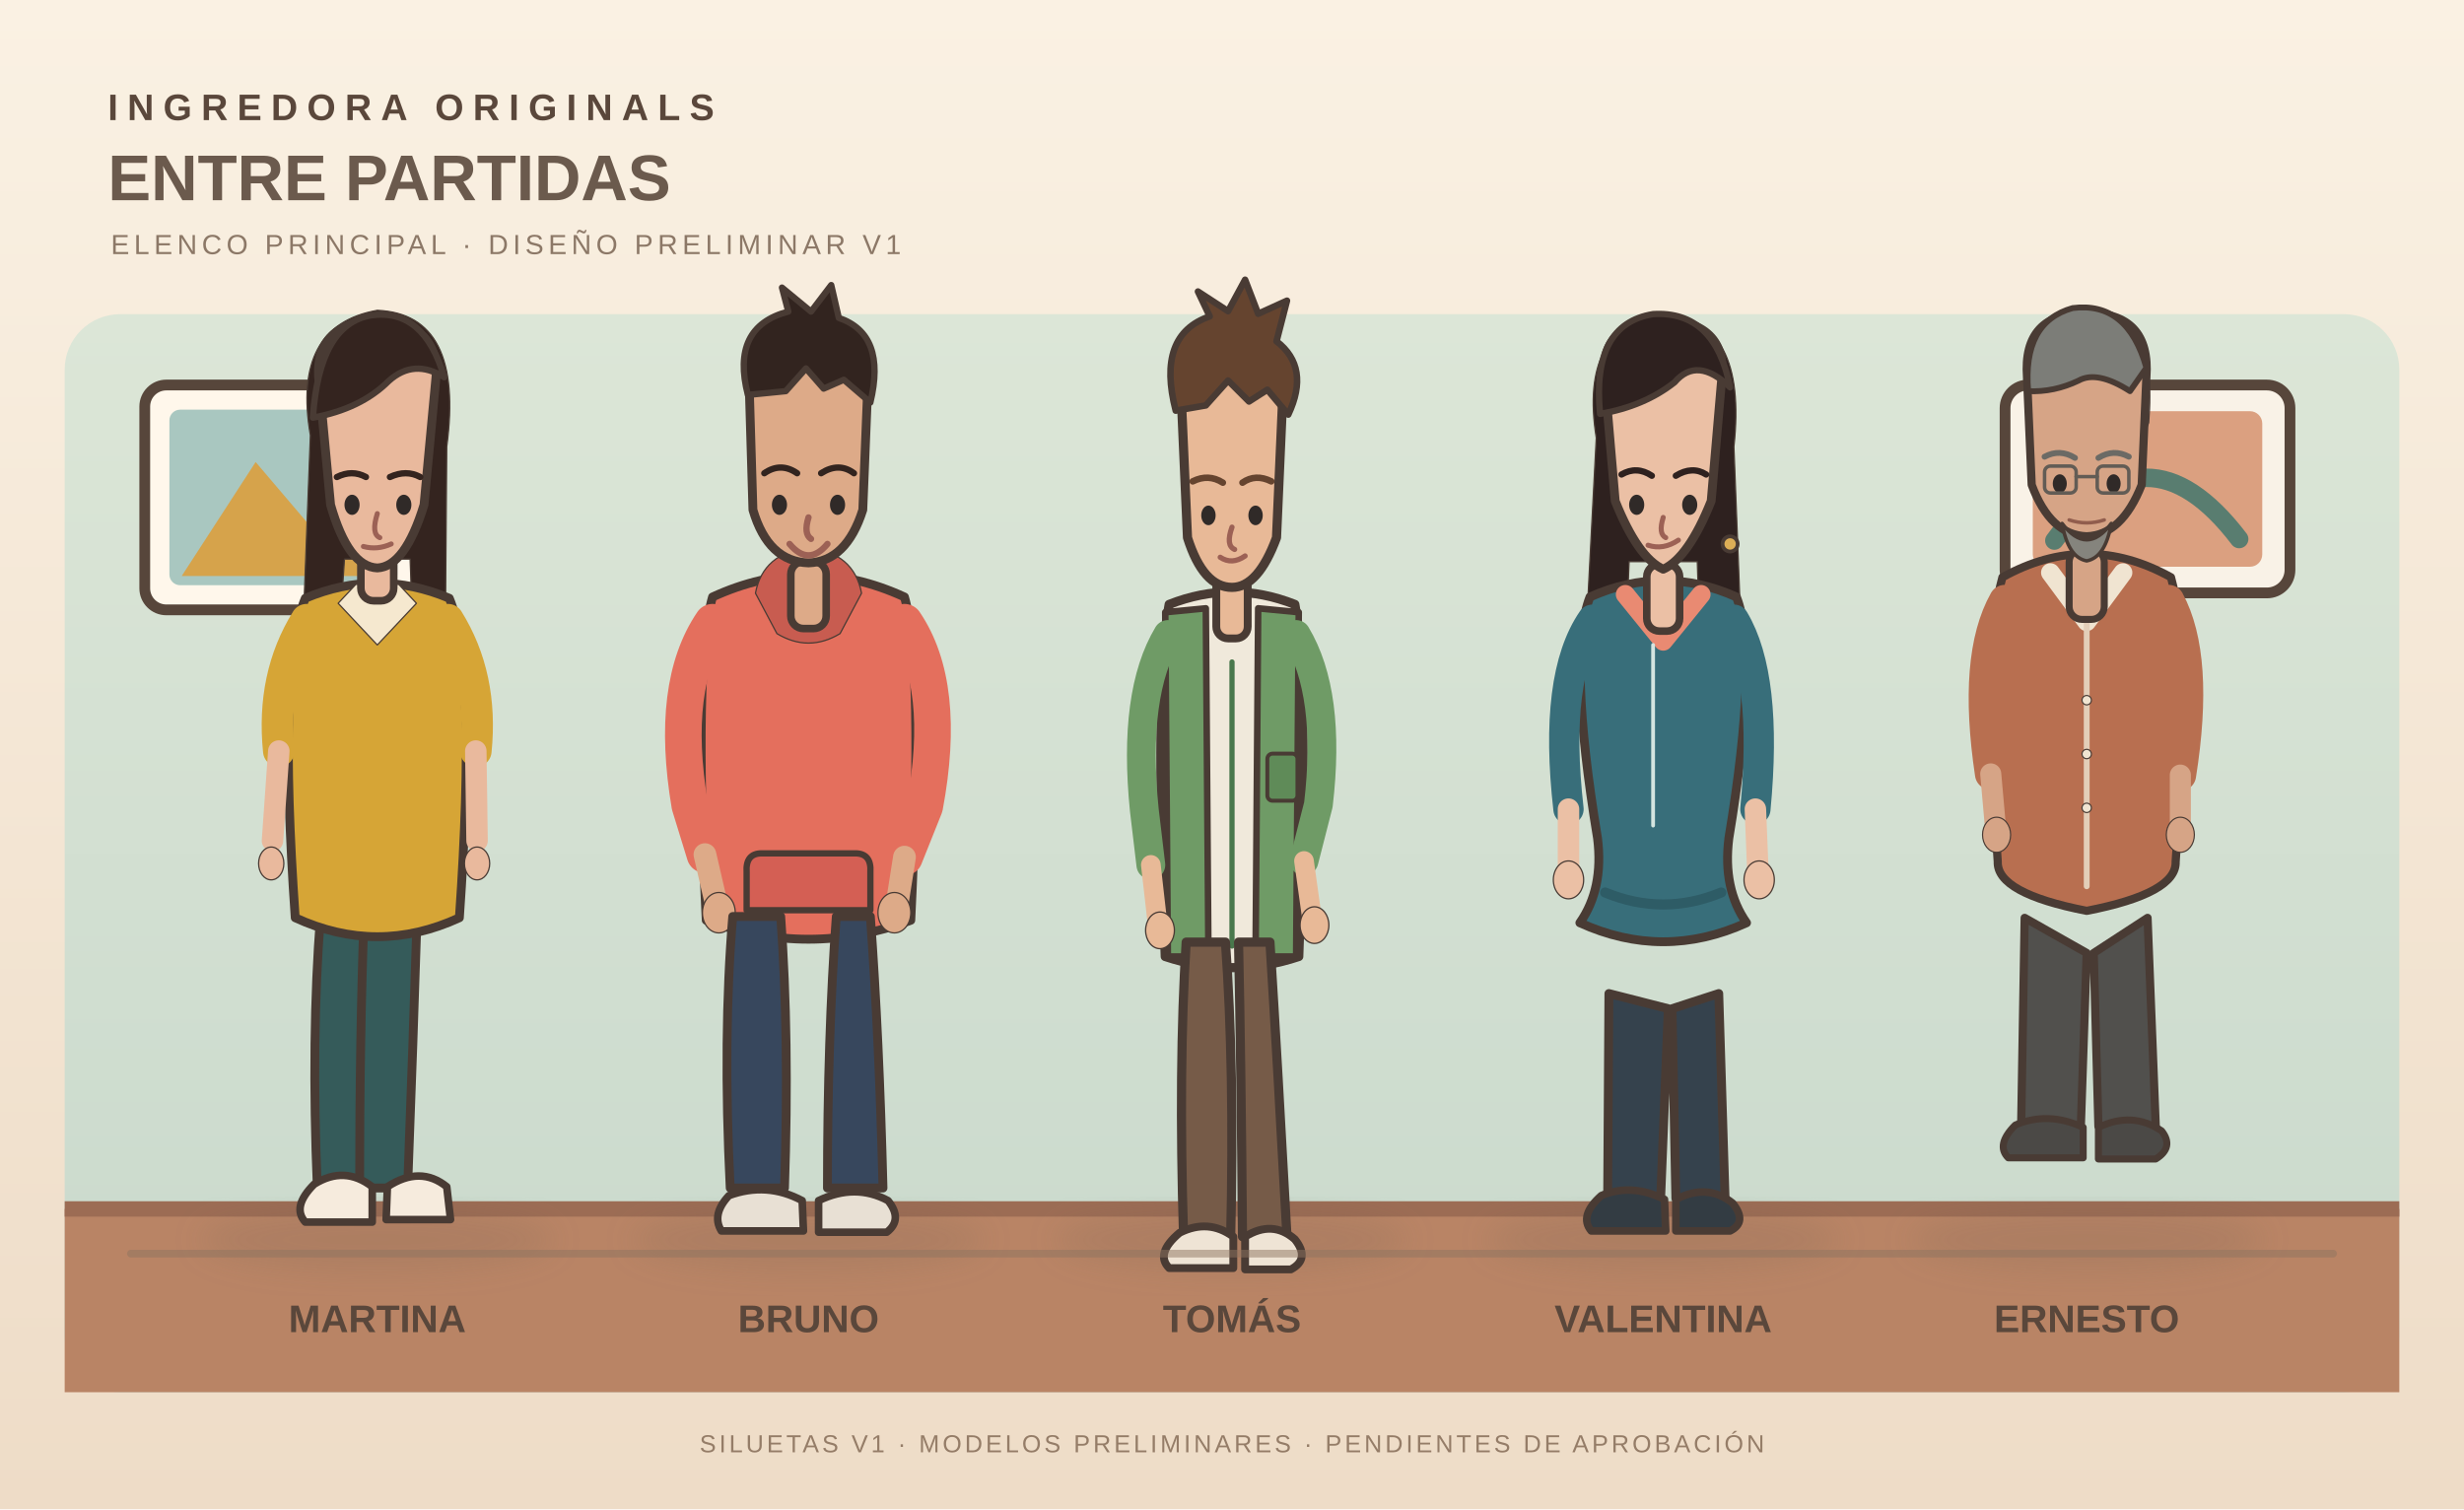
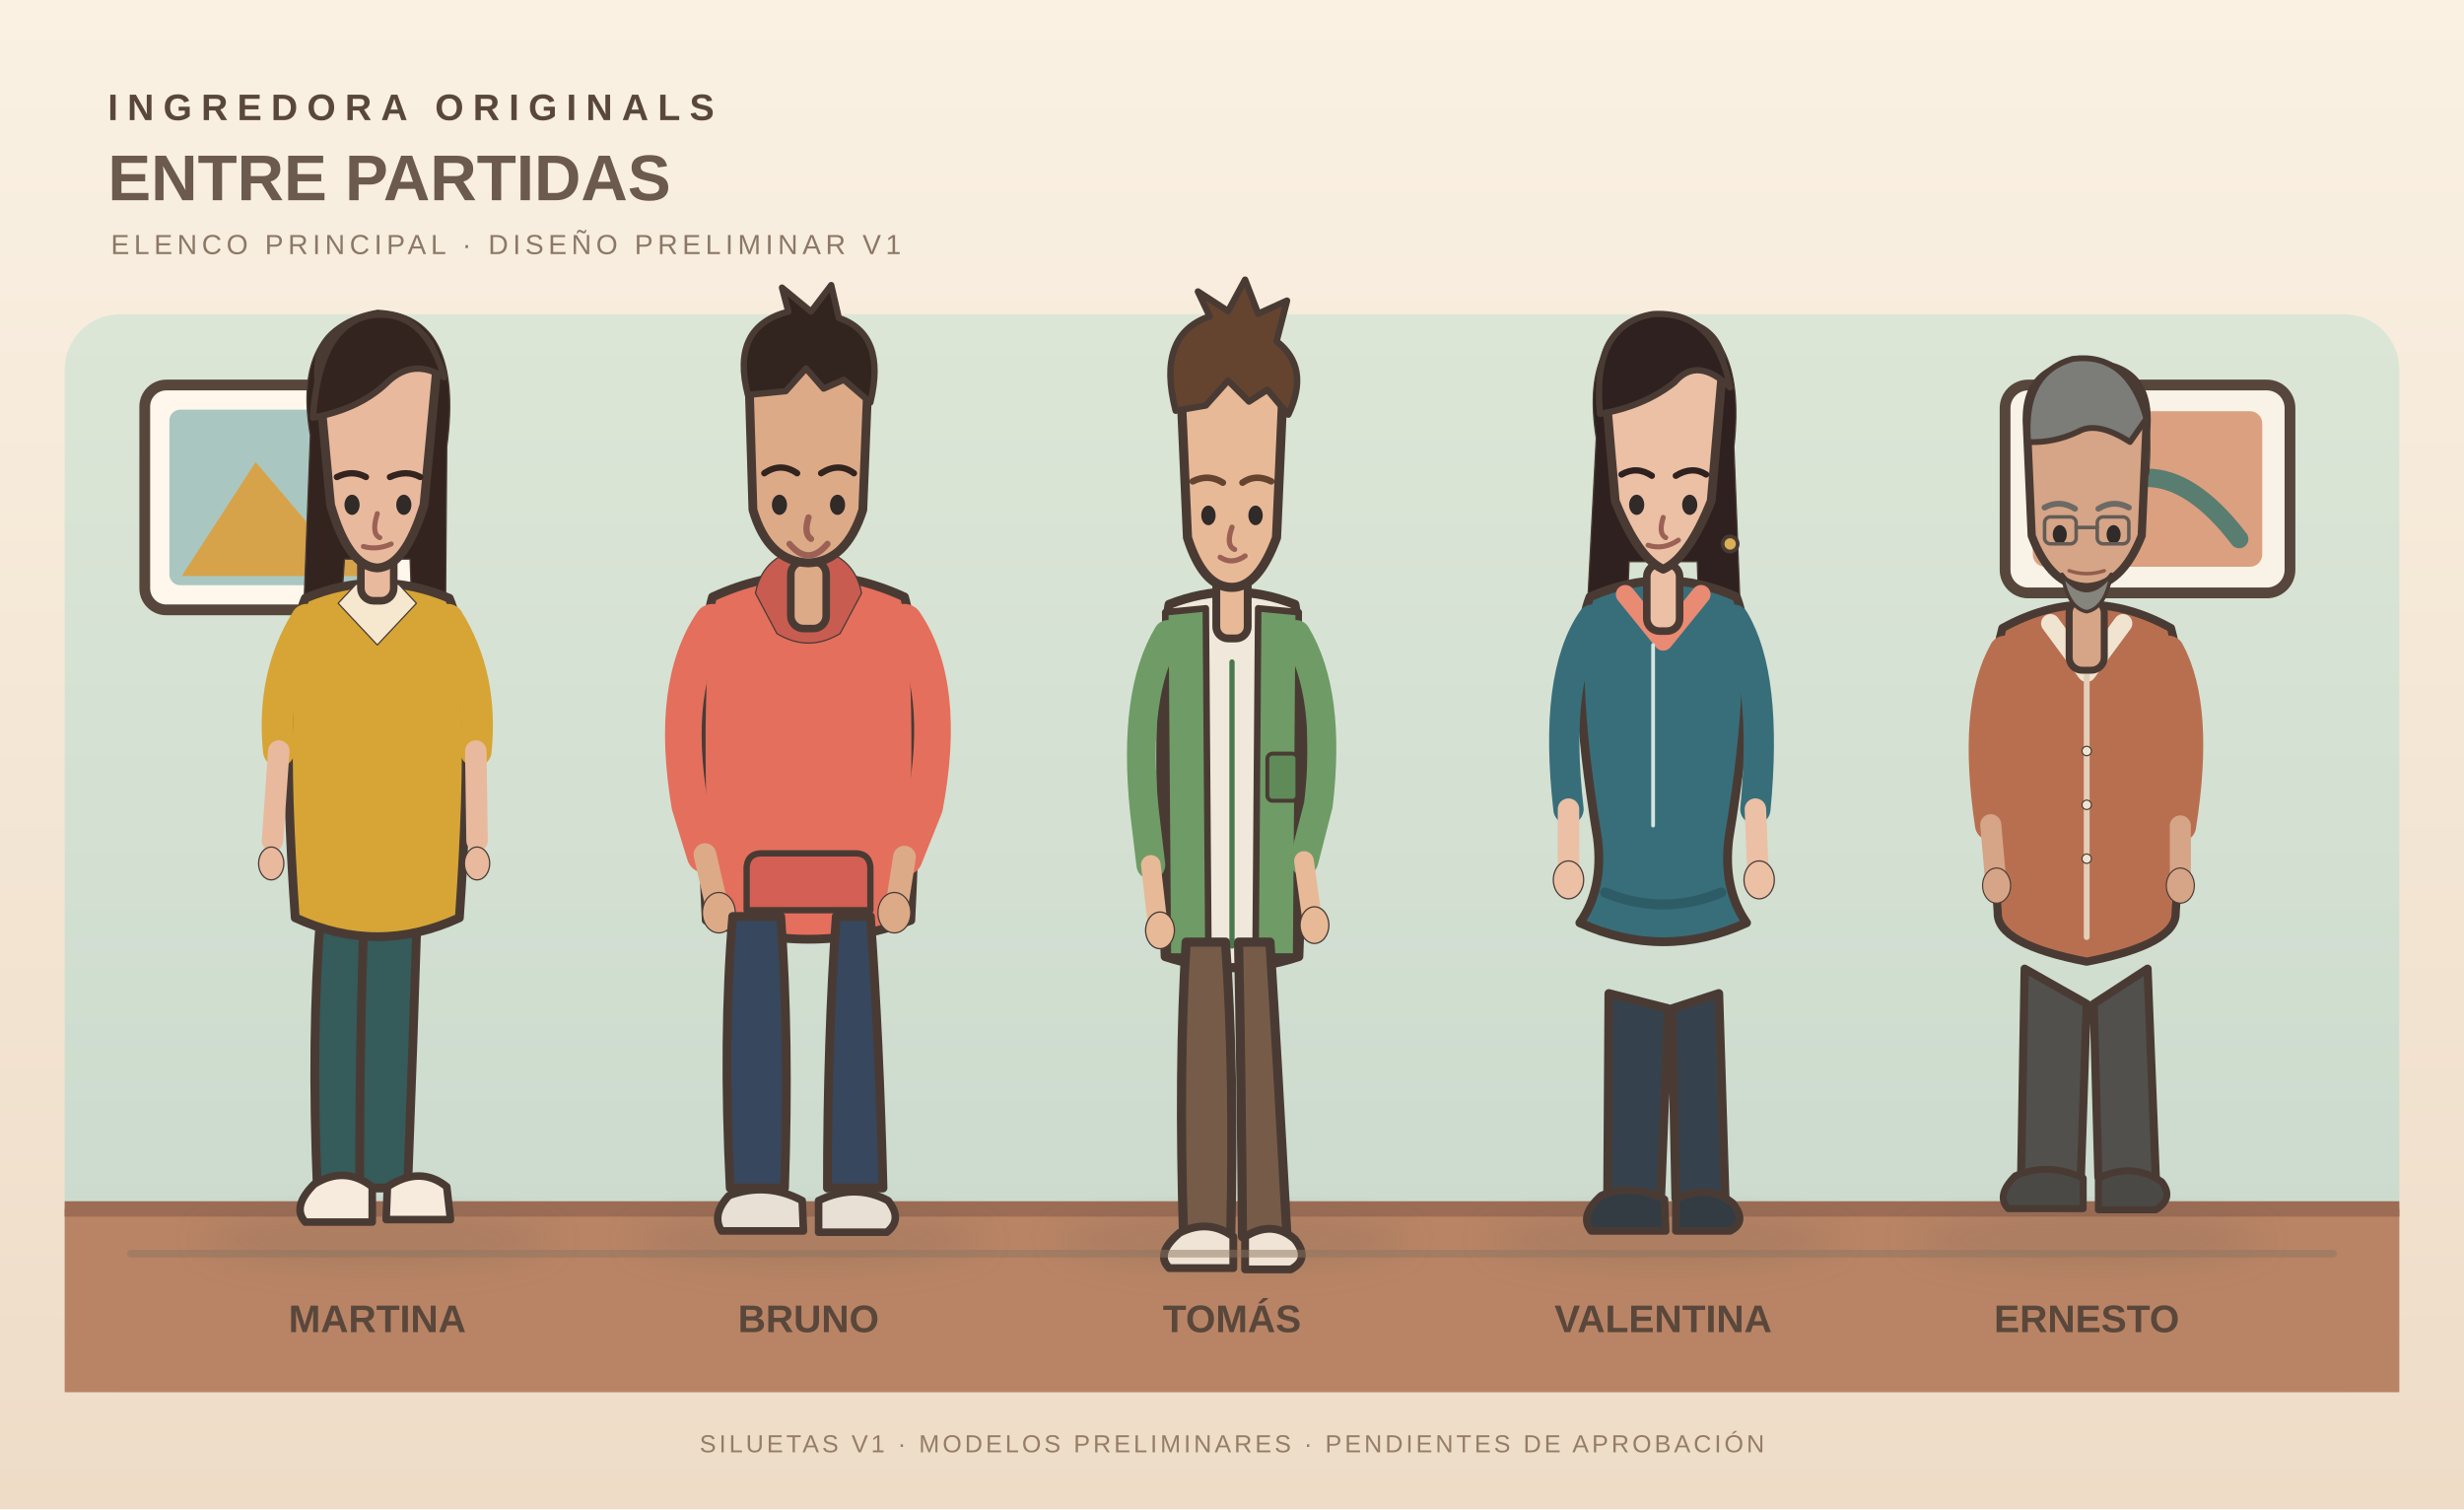
<svg xmlns="http://www.w3.org/2000/svg" width="1600" height="980" viewBox="0 0 1600 980">
  <defs>
    <linearGradient id="paper" x2="0" y2="1">
      <stop stop-color="#FAF1E3" />
      <stop offset="1" stop-color="#EEDCC7" />
    </linearGradient>
    <linearGradient id="wall" x2="0" y2="1">
      <stop stop-color="#DCE6D7" />
      <stop offset="1" stop-color="#C9D9CC" />
    </linearGradient>
    <filter id="shadow" x="-20%" y="-20%" width="140%" height="160%">
      <feGaussianBlur stdDeviation="10" />
    </filter>
  </defs>
  <rect width="1600" height="980" fill="url(#paper)" />
  <text x="70" y="78" fill="#5A473B" font-family="Arial,sans-serif" font-size="24" font-weight="700" letter-spacing="6">INGREDORA ORIGINALS</text>
  <text x="70" y="130" fill="#6B5A4D" font-family="Arial,sans-serif" font-size="42" font-weight="700">ENTRE PARTIDAS</text>
  <text x="72" y="165" fill="#8C7867" font-family="Arial,sans-serif" font-size="18" letter-spacing="3">ELENCO PRINCIPAL · DISEÑO PRELIMINAR V1</text>
  <rect x="42" y="204" width="1516" height="700" rx="36" fill="url(#wall)" />
  <path d="M42 785H1558V904H42Z" fill="#B98465" />
  <path d="M42 785H1558" stroke="#9C6C54" stroke-width="10" />
  <rect x="94" y="250" width="180" height="146" rx="14" fill="#FFF7EB" stroke="#57463B" stroke-width="7" />
  <rect x="110" y="266" width="148" height="114" rx="7" fill="#A9C7C0" />
  <path d="M118 374L166 300L206 347L235 309L250 374Z" fill="#D6A34B" />
  <rect x="1302" y="250" width="185" height="135" rx="15" fill="#F9F2E7" stroke="#57463B" stroke-width="7" />
  <rect x="1320" y="267" width="149" height="101" rx="8" fill="#DBA080" />
  <path d="M1334 351Q1393 270 1454 350" fill="none" stroke="#597D70" stroke-width="12" stroke-linecap="round" />
  <g fill="#695A50" opacity=".15" filter="url(#shadow)">
    <ellipse cx="245" cy="805" rx="115" ry="20" />
    <ellipse cx="525" cy="805" rx="115" ry="20" />
    <ellipse cx="800" cy="805" rx="115" ry="20" />
    <ellipse cx="1080" cy="805" rx="115" ry="20" />
    <ellipse cx="1355" cy="805" rx="115" ry="20" />
  </g>
  <g transform="translate(245 140) scale(.82)" stroke="#493B34" stroke-linejoin="round" stroke-linecap="round">
    <path d="M-53 174Q-68 87 0 75Q69 78 55 183L54 315Q37 340 27 300L26 272H-26L-28 302Q-49 339-58 306Z" fill="#34241F" />
    <path d="M-31.5 555H-10.5Q-3.5 651-7 770H-47.5Q-52.5 650-45 555Z" fill="#355B5A" stroke-width="7" />
    <path d="M10.5 555H31.5Q28.5 651 24 770H-14Q-14 650-10.5 555Z" fill="#355B5A" stroke-width="7" />
    <path d="M-50 540Q0 563 63 540" fill="none" stroke="#B98C2F" stroke-width="8" />
    <path d="M-57 303Q-79 355-65 556Q0 586 65 556Q79 355 57 303Q0 279-57 303Z" fill="#D6A536" stroke-width="7" />
    <path d="M-31 307L0 340L31 307L17 292H-17Z" fill="#F5E8CF" />
    <path d="M-56 320Q-84 365-78 424" fill="none" stroke="#D6A536" stroke-width="25" />
    <path d="M-78 424L-83 495" stroke="#E9B99D" stroke-width="17" />
    <ellipse cx="-84" cy="513" rx="10" ry="13" fill="#E9B99D" />
    <path d="M56 320Q84 365 78 424" fill="none" stroke="#D6A536" stroke-width="25" />
    <path d="M78 424L79 495" stroke="#E9B99D" stroke-width="17" />
    <ellipse cx="79" cy="513" rx="10" ry="13" fill="#E9B99D" />
    <path d="M-50 767Q-26 752-4 769L-4 797H-57Q-68 785-50 767Z" fill="#F6EBDD" stroke-width="6" />
    <path d="M8 769Q34 752 55 769L58 795H7Z" fill="#F6EBDD" stroke-width="6" />
    <rect x="-13" y="252" width="26" height="53" rx="10" fill="#E9B99D" stroke-width="6" />
    <path d="M-46 133Q-52 86 0 82Q52 86 46 133L37 229Q22 278 0 279Q-23 278-37 229Z" fill="#E9B99D" stroke-width="7" />
    <path d="M-51 160Q-46 86-5 79Q37 73 53 128Q29 113 9 131Q-13 153-51 160Z" fill="#34241F" stroke-width="5" />
    <path d="M-32 207Q-20 201-9 207M10 207Q23 201 34 207" fill="none" stroke="#34241F" stroke-width="5" />
    <ellipse cx="-20" cy="229" rx="6" ry="8" fill="#302A28" stroke="none" />
    <ellipse cx="21" cy="229" rx="6" ry="8" fill="#302A28" stroke="none" />
    <path d="M0 236Q-5 252 2 255M-11 262Q0 265 11 260" fill="none" stroke="#9C6155" stroke-width="4" />
  </g>
  <g transform="translate(525 140) scale(.82)" stroke="#493B34" stroke-linejoin="round" stroke-linecap="round">
    <path d="M-76 302Q-91 354-81 558Q0 588 81 558Q91 354 76 302Q0 267-76 302Z" fill="#E46F5D" stroke-width="7" />
    <path d="M-42 299Q-36 267 0 263Q36 267 42 299L25 331Q0 346-25 331Z" fill="#C85C50" />
    <path d="M-37 505H37Q50 505 49 520V550H-49V520Q-50 505-37 505Z" fill="#D45F54" stroke-width="5" />
    <path d="M-76 322Q-110 372-94 467L-82 506" fill="none" stroke="#E46F5D" stroke-width="29" />
    <path d="M-82 506L-73 545" stroke="#DDAA88" stroke-width="18" />
    <ellipse cx="-71" cy="552" rx="13" ry="16" fill="#DDAA88" />
    <path d="M76 322Q110 372 92 468L76 508" fill="none" stroke="#E46F5D" stroke-width="29" />
    <path d="M76 508L70 546" stroke="#DDAA88" stroke-width="18" />
    <ellipse cx="68" cy="552" rx="13" ry="16" fill="#DDAA88" />
    <path d="M-49 555H-22Q-15 651-19 770H-62Q-68 650-60 555Z" fill="#37475D" stroke-width="7" />
    <path d="M22 555H49Q56 651 59 770H15Q15 650 22 555Z" fill="#37475D" stroke-width="7" />
    <path d="M-63 776Q-33 765-5 780L-4 804H-69Q-77 791-63 776Z" fill="#E8E0D4" stroke-width="6" />
    <path d="M8 780Q37 766 63 780Q75 795 62 805H8Z" fill="#E8E0D4" stroke-width="6" />
    <rect x="-14" y="274" width="28" height="53" rx="10" fill="#DDAA88" stroke-width="6" />
    <path d="M-47 133Q-52 88 0 84Q52 88 47 133L43 233Q30 274 0 275Q-32 274-44 233Z" fill="#DDAA88" stroke-width="7" />
    <path d="M-48 142Q-62 88-16 76L-21 57L2 76L18 55L24 81Q62 94 49 148L28 130L12 137L-2 121L-18 139Z" fill="#32241F" stroke-width="5" />
    <path d="M-35 204Q-22 195-9 204M10 204Q24 195 36 204" fill="none" stroke="#32241F" stroke-width="5" />
    <ellipse cx="-23" cy="229" rx="6" ry="8" fill="#302A28" stroke="none" />
    <ellipse cx="23" cy="229" rx="6" ry="8" fill="#302A28" stroke="none" />
    <path d="M0 239Q-4 252 2 256M-15 260Q0 278 15 260" fill="none" stroke="#9C6155" stroke-width="5" />
  </g>
  <g transform="translate(800 140) scale(.85)" stroke="#493B34" stroke-linejoin="round" stroke-linecap="round">
    <path d="M-48 297Q-59 354-51 566Q0 583 51 566Q59 354 48 297Q0 278-48 297Z" fill="#F0E9DB" stroke-width="7" />
    <path d="M-51 303L-20 300L-18 566H-49Z M51 303L20 300L18 566H49Z" fill="#6F9B66" stroke-width="5" />
    <path d="M0 341V558" stroke="#49784C" stroke-width="4" />
    <rect x="27" y="411" width="23" height="36" rx="4" fill="#5F8B58" stroke-width="3" />
    <path d="M-49 320Q-76 365-67 454L-62 496" fill="none" stroke="#6F9B66" stroke-width="22" />
    <path d="M-62 496L-57 540" stroke="#E8B997" stroke-width="15" />
    <ellipse cx="-55" cy="546" rx="11" ry="14" fill="#E8B997" />
    <path d="M49 320Q76 365 66 450L55 493" fill="none" stroke="#6F9B66" stroke-width="22" />
    <path d="M55 493L61 536" stroke="#E8B997" stroke-width="15" />
    <ellipse cx="63" cy="542" rx="11" ry="14" fill="#E8B997" />
    <path d="M-29 555H-5Q2 651-1 780H-37Q-41 650-35 555Z" fill="#765B48" stroke-width="7" />
    <path d="M5 555H29Q35 651 42 780H8Q7 650 5 555Z" fill="#765B48" stroke-width="7" />
    <path d="M-40 777Q-18 766 1 780V804H-48Q-59 793-40 777Z" fill="#EFE4D5" stroke-width="6" />
    <path d="M10 780Q31 767 48 782Q60 797 45 805H10Z" fill="#EFE4D5" stroke-width="6" />
    <rect x="-12" y="267" width="24" height="56" rx="9" fill="#E8B997" stroke-width="6" />
    <path d="M-39 133Q-46 86 0 80Q46 86 39 133L34 246Q20 284 0 284Q-22 284-34 246Z" fill="#E8B997" stroke-width="7" />
    <path d="M-43 149Q-58 91-17 77L-26 58L-3 73L10 49L20 75L42 65L34 96Q60 116 43 152L27 133L13 142L-3 126L-20 145Z" fill="#65442F" stroke-width="5" />
    <path d="M-30 203Q-18 197-7 204M8 204Q18 197 30 203" fill="none" stroke="#65442F" stroke-width="5" />
    <ellipse cx="-18" cy="229" rx="5.5" ry="7.5" fill="#302A28" stroke="none" />
    <ellipse cx="18" cy="229" rx="5.5" ry="7.5" fill="#302A28" stroke="none" />
    <path d="M0 238Q-5 252 2 255M-9 261Q0 267 10 260" fill="none" stroke="#9C6155" stroke-width="4" />
  </g>
  <g transform="translate(1080 140) scale(.82)" stroke="#493B34" stroke-linejoin="round" stroke-linecap="round">
    <path d="M-53 176Q-67 88 0 78Q67 82 56 183L64 389Q47 412 30 371L27 274H-27L-31 371Q-49 413-64 387Z" fill="#2E211F" />
    <path d="M-58 302Q-76 348-52 493Q-47 533-66 560Q0 590 66 560Q47 533 52 493Q76 348 58 302Q0 276-58 302Z" fill="#386E7A" stroke-width="7" />
    <path d="M-30 300L0 337L30 300" fill="none" stroke="#E98A72" stroke-width="15" />
    <path d="M-46 536Q0 555 46 536" stroke="#2E5C66" stroke-width="8" fill="none" />
    <path d="M-8 340V483" stroke="#D4E5E0" stroke-width="3" />
    <path d="M-56 320Q-87 365-75 470" fill="none" stroke="#386E7A" stroke-width="24" />
    <path d="M-75 470L-75 520" fill="none" stroke="#EBC0A5" stroke-width="17" />
    <ellipse cx="-75" cy="526" rx="12" ry="15" fill="#EBC0A5" />
    <path d="M56 320Q83 365 73 470" fill="none" stroke="#386E7A" stroke-width="24" />
    <path d="M73 470L75 520" fill="none" stroke="#EBC0A5" stroke-width="17" />
    <ellipse cx="76" cy="526" rx="12" ry="15" fill="#EBC0A5" />
    <path d="M-43 616L-44 778H-2L4 628ZM7 628L10 778H49L44 616Z" fill="#35424D" stroke-width="7" />
    <path d="M-49 776Q-25 766 1 779L2 804H-57Q-67 792-49 776ZM10 779Q35 766 55 782Q67 797 53 804H10Z" fill="#333C43" stroke-width="6" />
    <rect x="-13" y="276" width="26" height="53" rx="10" fill="#EBC0A5" stroke-width="6" />
    <path d="M-46 133Q-53 85 0 82Q53 85 46 133L38 226Q20 271 0 280Q-20 271-38 226Z" fill="#EBC0A5" stroke-width="7" />
    <path d="M-50 157Q-57 86-8 78Q41 75 53 136Q27 111 9 132Q-15 151-50 157Z" fill="#2E211F" stroke-width="5" />
    <path d="M-33 205Q-21 198-9 206M10 206Q23 198 34 205" fill="none" stroke="#2E211F" stroke-width="5" />
    <ellipse cx="-21" cy="229" rx="6" ry="8" fill="#302A28" stroke="none" />
    <ellipse cx="21" cy="229" rx="6" ry="8" fill="#302A28" stroke="none" />
    <path d="M0 239Q-4 252 2 255M-12 261Q0 265 12 257" fill="none" stroke="#9C6155" stroke-width="4" />
    <circle cx="53" cy="260" r="6" fill="#DCAE56" stroke="#493B34" stroke-width="3" />
  </g>
-   <g transform="translate(1355 140) scale(.76)" stroke="#493B34" stroke-linejoin="round" stroke-linecap="round">
+   <g transform="translate(1355 173) scale(.76)" stroke="#493B34" stroke-linejoin="round" stroke-linecap="round">
    <path d="M-51 176Q-60 89 0 80Q61 80 53 177L40 208H-40Z" fill="#7C7D78" />
    <path d="M-72 309Q-89 369-76 552Q-77 579 0 594Q77 579 76 552Q89 369 72 309Q0 269-72 309Z" fill="#B86F50" stroke-width="7" />
    <path d="M-31 305L0 347L31 305" fill="none" stroke="#F0E4D1" stroke-width="16" />
    <path d="M0 346V573" stroke="#E3CEB8" stroke-width="5" />
    <circle cx="0" cy="414" r="4" fill="#F0E4D1" />
    <circle cx="0" cy="460" r="4" fill="#F0E4D1" />
    <circle cx="0" cy="506" r="4" fill="#F0E4D1" />
    <path d="M-70 329Q-97 377-82 477" fill="none" stroke="#B86F50" stroke-width="27" />
    <path d="M-82 477L-78 522" fill="none" stroke="#D6A486" stroke-width="18" />
    <ellipse cx="-77" cy="529" rx="12" ry="15" fill="#D6A486" />
    <path d="M70 329Q96 377 80 478" fill="none" stroke="#B86F50" stroke-width="27" />
    <path d="M80 478L80 522" fill="none" stroke="#D6A486" stroke-width="18" />
    <ellipse cx="80" cy="529" rx="12" ry="15" fill="#D6A486" />
    <path d="M-53 600L-56 778H-5L0 630ZM6 630L10 778H59L52 600Z" fill="#51504D" stroke-width="7" />
    <path d="M-61 777Q-33 765-3 779V805H-67Q-78 794-61 777ZM10 779Q39 765 64 782Q75 796 59 806H10Z" fill="#4B4946" stroke-width="6" />
    <rect x="-15" y="285" width="30" height="60" rx="11" fill="#D6A486" stroke-width="6" />
    <path d="M-51 138Q-55 83 0 83Q55 83 51 138L47 230Q30 273 0 274Q-31 273-47 230Z" fill="#D6A486" stroke-width="7" />
    <path d="M-50 150Q-55 91-12 79Q35 73 51 130L37 150Q9 132-7 141Q-28 151-50 150Z" fill="#7C7D78" stroke-width="5" />
    <path d="M-36 206Q-23 199-10 207M10 207Q23 199 36 206" fill="none" stroke="#6B6A65" stroke-width="5" />
    <ellipse cx="-23" cy="229" rx="6" ry="8" fill="#302A28" stroke="none" />
    <ellipse cx="23" cy="229" rx="6" ry="8" fill="#302A28" stroke="none" />
    <rect x="-36" y="214" width="27" height="23" rx="5" fill="none" stroke="#625C55" stroke-width="3" />
    <rect x="9" y="214" width="27" height="23" rx="5" fill="none" stroke="#625C55" stroke-width="3" />
    <path d="M-9 223H9" stroke="#625C55" stroke-width="3" />
    <path d="M-21 263Q0 291 21 263Q16 292 0 295Q-16 292-21 263Z" fill="#85847D" stroke-width="3" />
    <path d="M-15 260Q0 265 15 260" fill="none" stroke="#915D4D" stroke-width="3" />
  </g>
  <path d="M85 814H1515" stroke="#8D735F" stroke-width="5" stroke-linecap="round" opacity=".5" />
  <g font-family="Arial,sans-serif" font-weight="700" text-anchor="middle" fill="#5A473B">
    <text x="245" y="865" font-size="25">MARTINA</text>
    <text x="525" y="865" font-size="25">BRUNO</text>
    <text x="800" y="865" font-size="25">TOMÁS</text>
    <text x="1080" y="865" font-size="25">VALENTINA</text>
    <text x="1355" y="865" font-size="25">ERNESTO</text>
  </g>
  <text x="800" y="943" fill="#957D68" font-family="Arial,sans-serif" font-size="16" letter-spacing="2" text-anchor="middle">SILUETAS V1 · MODELOS PRELIMINARES · PENDIENTES DE APROBACIÓN</text>
</svg>
